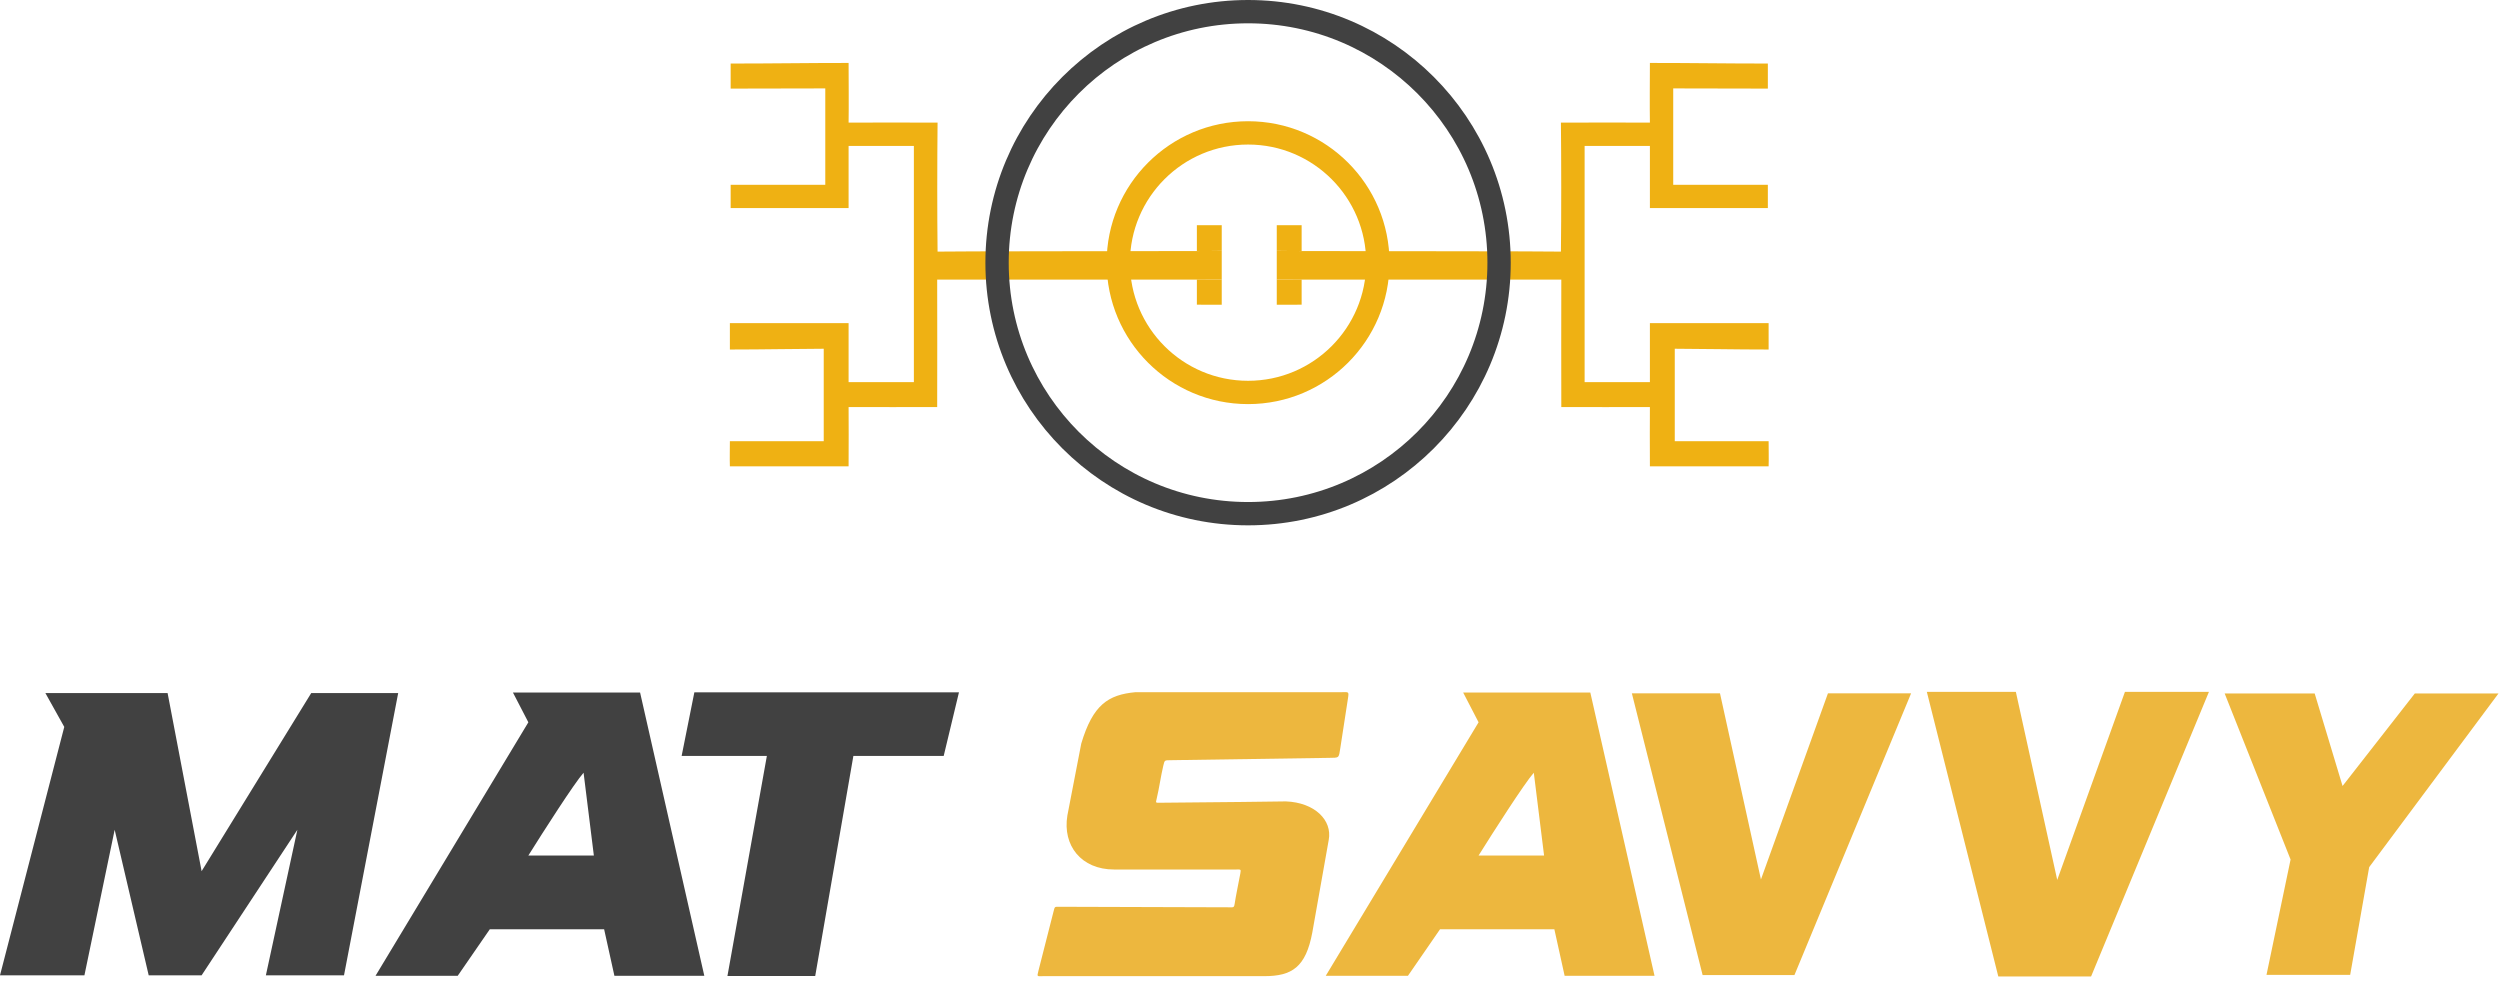
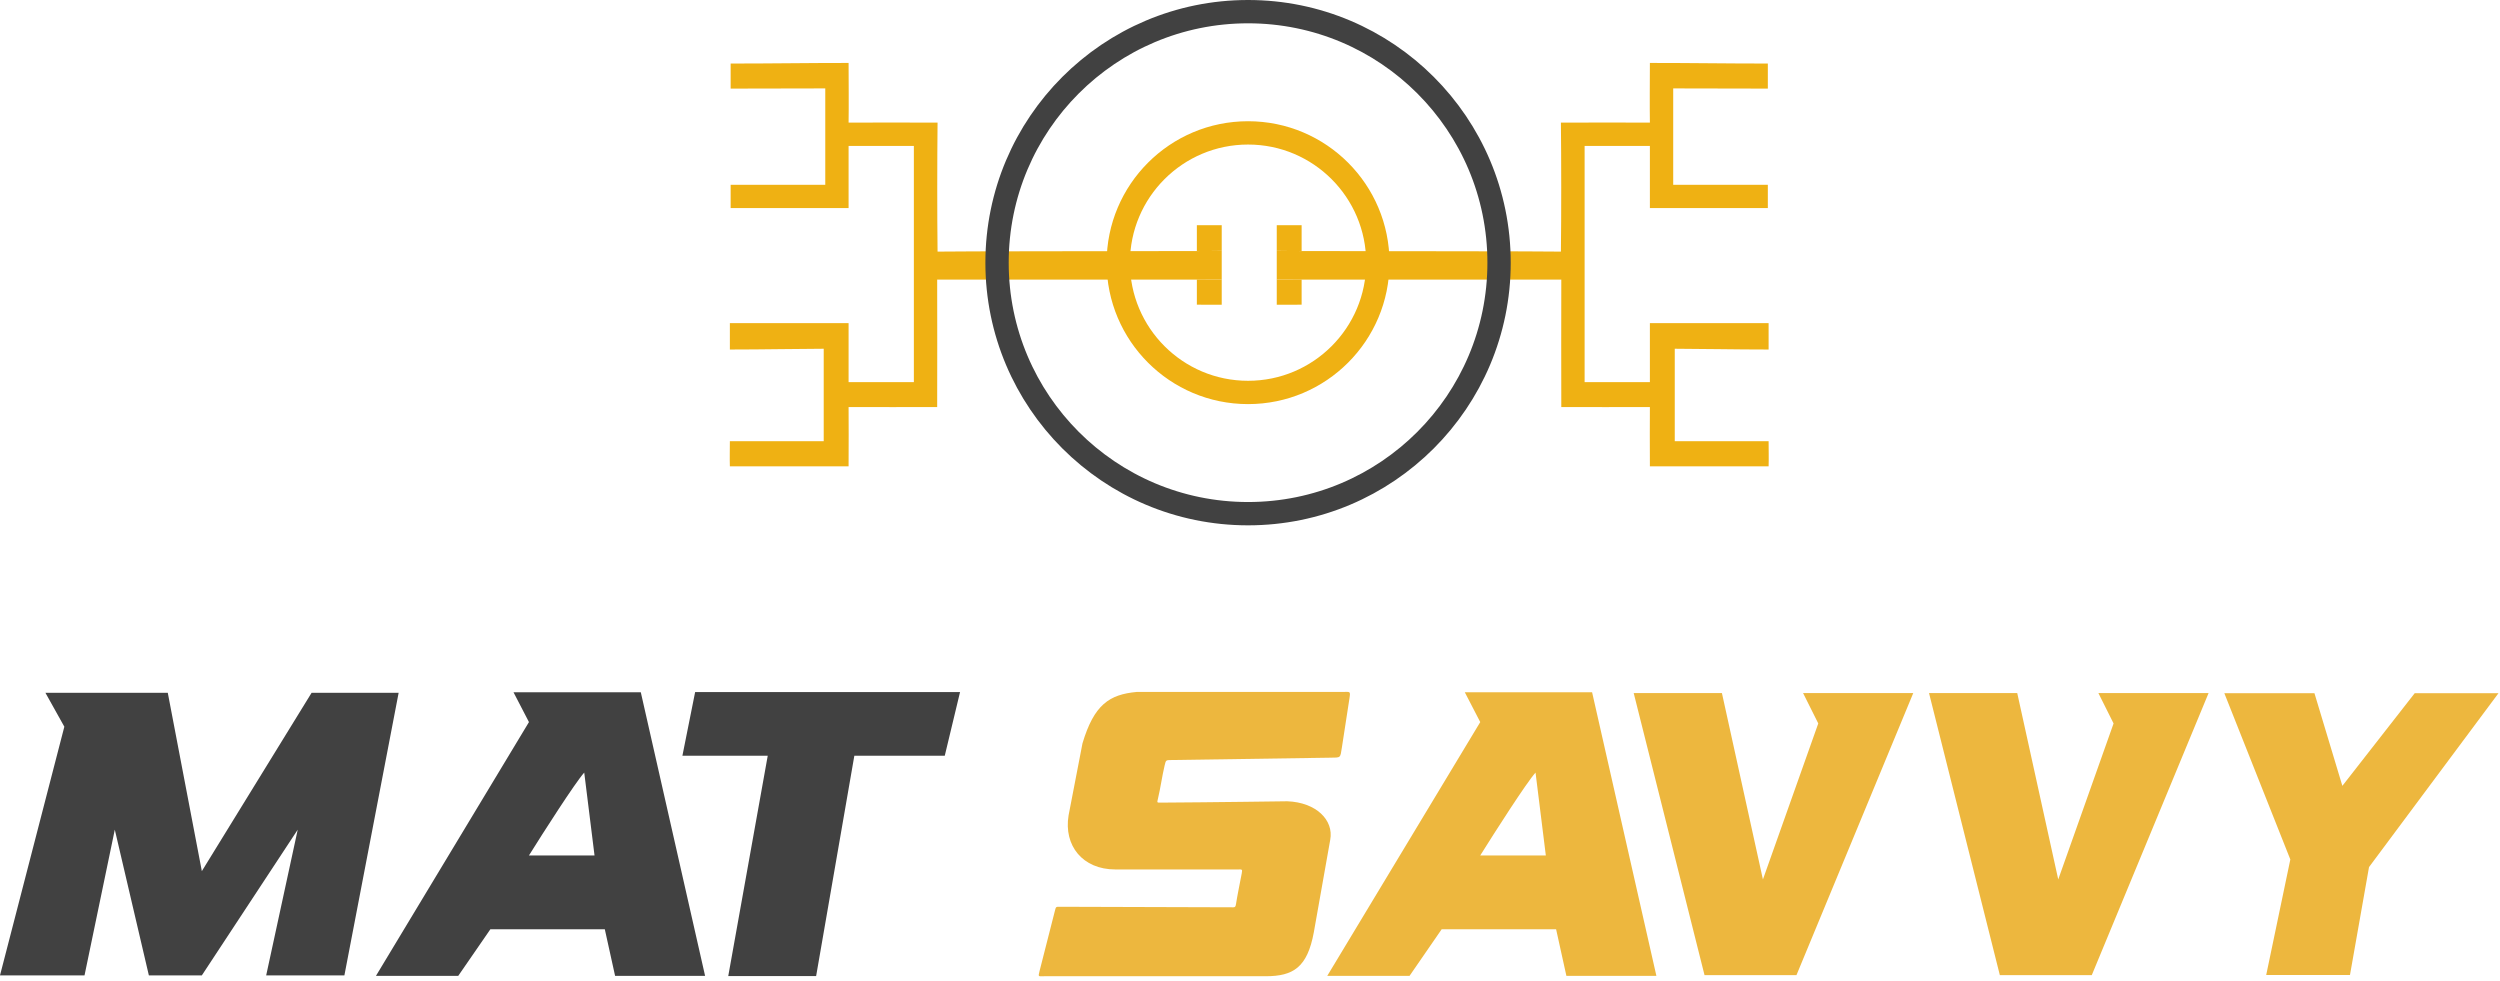
<svg xmlns="http://www.w3.org/2000/svg" width="477" height="187" viewBox="0 0 477 187" fill="none">
-   <path d="M157.167 84.186L157.167 66.541C151.587 66.554 145.785 66.689 139.261 66.689V61.648H161.912C161.919 64.648 161.912 69.951 161.912 72.917H174.367V27.841H161.912L161.912 39.703H139.409C139.397 38.704 139.409 35.996 139.409 35.255C146.378 35.255 150.467 35.239 157.464 35.255V16.869C154.038 16.877 142.671 16.905 139.409 16.905V12.124C147.86 12.124 153.417 12.01 161.912 12.01C161.921 14.442 161.963 20.866 161.912 23.393C165.117 23.36 174.144 23.393 178.889 23.393C178.815 30.362 178.804 41.161 178.889 48.007C182.806 47.927 212.979 47.946 228.362 47.9C231.813 47.89 232.201 47.877 233.107 47.858V53.344C229.186 53.331 181.336 53.344 178.815 53.344C178.854 62.323 178.815 68.765 178.815 77.662C173.182 77.662 167.547 77.7 161.912 77.662C161.955 80.508 161.912 85.016 161.912 88.977H139.261C139.212 87.689 139.261 85.52 139.261 84.186C145.043 84.186 151.85 84.16 157.167 84.186Z" fill="#EFB113" />
-   <path d="M233.107 47.858V42.965H228.362V47.9C231.813 47.89 232.201 47.877 233.107 47.858Z" fill="#EFB113" />
-   <path d="M228.362 53.34V58.136L233.107 58.141V53.344L228.362 53.34Z" fill="#EFB113" />
-   <path d="M319.546 84.186L319.546 66.541C325.126 66.554 330.929 66.689 337.453 66.689V61.648H314.801C314.795 64.648 314.801 69.951 314.801 72.917H302.346V27.841H314.801L314.801 39.703H337.305C337.316 38.704 337.305 35.996 337.305 35.255C330.336 35.255 326.246 35.239 319.25 35.255V16.869C322.676 16.877 334.043 16.905 337.305 16.905V12.124C328.853 12.124 323.296 12.01 314.801 12.01C314.792 14.442 314.751 20.866 314.801 23.393C311.597 23.36 302.569 23.393 297.824 23.393C297.898 30.362 297.909 41.161 297.824 48.007C293.908 47.927 263.734 47.946 248.352 47.9C244.901 47.89 244.512 47.877 243.607 47.858V53.344C247.528 53.331 295.377 53.344 297.898 53.344C297.859 62.323 297.898 68.765 297.898 77.662C303.531 77.662 309.166 77.7 314.801 77.662C314.759 80.508 314.801 85.016 314.801 88.977H337.453C337.502 87.689 337.453 85.52 337.453 84.186C331.67 84.186 324.863 84.16 319.546 84.186Z" fill="#EFB113" />
-   <path d="M243.607 47.858V42.965H248.352V47.9C244.901 47.89 244.512 47.877 243.607 47.858Z" fill="#EFB113" />
-   <path d="M248.352 53.34V58.136L243.607 58.141V53.344L248.352 53.34Z" fill="#EFB113" />
-   <circle cx="238.131" cy="50.117" r="24.762" stroke="#EFB113" stroke-width="4.448" />
-   <circle cx="238.131" cy="50.117" r="47.893" stroke="#414141" stroke-width="4.448" />
-   <path d="M8.655 132.232H31.977L38.468 166.221L59.386 132.232H75.975L65.637 186.088H50.73L56.741 158.322L38.468 186.088H28.37L21.879 158.322L16.109 186.088H0L12.262 138.695L8.655 132.232Z" fill="#414141" />
-   <path fill-rule="evenodd" clip-rule="evenodd" d="M71.65 186.182L100.81 137.814L97.87 132.138H122.129L134.381 186.182H117.228L115.267 177.298H93.459L87.333 186.182H71.65ZM100.81 163.232C103.587 158.79 109.583 149.412 111.347 147.438L113.307 163.232H100.81Z" fill="#414141" />
-   <path d="M132.483 132.096L130.056 144.232H146.318L138.794 186.224H155.542L162.824 144.232H180.057L182.97 132.096H132.483Z" fill="#414141" />
-   <path d="M255.735 142.711C256.205 139.659 256.869 135.352 257.189 133.277C257.408 131.856 257.31 132.068 255.924 132.068H216.662C211.417 132.552 208.515 134.487 206.304 141.874L203.654 155.604C202.71 161.336 206.304 165.901 212.567 165.901H235.848C236.71 165.901 236.822 165.791 236.656 166.657C236.331 168.35 235.744 171.253 235.57 172.462C235.488 173.038 235.364 173.115 235.043 173.115C231.451 173.115 207.353 173.032 202.226 173.014C201.196 173.01 201.267 172.924 201.015 173.913C199.882 178.36 199.247 180.853 198.114 185.3C197.82 186.452 197.9 186.249 199.081 186.249C215.543 186.249 241.235 186.249 241.235 186.249C246.49 186.249 249.151 184.556 250.389 177.914L253.521 160.262C254.231 156.498 250.844 153.112 245.33 152.907C245.33 152.907 230.768 153.112 221.335 153.163C220.466 153.168 220.495 153.231 220.696 152.386C221.188 150.308 221.465 148.175 221.958 146.097C222.21 145.033 222.196 145.062 223.27 145.046C223.27 145.046 243.015 144.755 253.521 144.6C255.552 144.57 255.426 144.715 255.735 142.711Z" fill="#EDB73E" />
-   <path fill-rule="evenodd" clip-rule="evenodd" d="M252.954 186.182L282.113 137.814L279.173 132.138H303.432L315.684 186.182H298.531L296.571 177.298H274.762L268.636 186.182H252.954ZM282.113 163.232C284.89 158.79 290.886 149.412 292.65 147.438L294.61 163.232H282.113Z" fill="#EDB73E" />
-   <path d="M311.359 132.282H328.172L335.987 167.804L348.775 132.282H364.641L342.381 186.038H324.857L311.359 132.282Z" fill="#EDB73E" />
-   <path d="M367.641 132.009H384.625L392.519 167.891L405.437 132.009H421.464L398.978 186.311H381.276L367.641 132.009Z" fill="#EDB73E" />
-   <path d="M446.961 149.968L441.639 132.31H424.464L437.043 163.998L432.447 186.01H448.412L452.04 165.449L476.714 132.31H460.749L446.961 149.968Z" fill="#EDB73E" />
+   <path d="M157.165 84.186L157.165 66.541C151.585 66.554 145.783 66.689 139.259 66.689V61.648H161.91C161.917 64.648 161.91 69.951 161.91 72.917H174.365V27.841H161.91L161.91 39.703H139.407C139.395 38.704 139.407 35.996 139.407 35.255C146.376 35.255 150.465 35.239 157.462 35.255V16.869C154.036 16.877 142.669 16.905 139.407 16.905V12.124C147.858 12.124 153.415 12.01 161.91 12.01C161.919 14.442 161.961 20.866 161.91 23.393C165.115 23.36 174.142 23.393 178.887 23.393C178.813 30.362 178.802 41.161 178.887 48.007C182.804 47.927 212.977 47.946 228.36 47.9C231.811 47.89 232.199 47.877 233.105 47.858V53.344C229.184 53.331 181.334 53.344 178.813 53.344C178.852 62.323 178.813 68.765 178.813 77.662C173.18 77.662 167.545 77.7 161.91 77.662C161.953 80.508 161.91 85.016 161.91 88.977H139.259C139.21 87.689 139.259 85.52 139.259 84.186C145.041 84.186 151.848 84.16 157.165 84.186Z" fill="#EFB113" />
+   <path d="M233.105 47.858V42.965H228.36V47.9C231.811 47.89 232.199 47.877 233.105 47.858Z" fill="#EFB113" />
+   <path d="M228.36 53.34V58.136L233.105 58.141V53.344L228.36 53.34Z" fill="#EFB113" />
+   <path d="M319.544 84.186L319.544 66.541C325.124 66.554 330.927 66.689 337.451 66.689V61.648H314.799C314.793 64.648 314.799 69.951 314.799 72.917H302.344V27.841H314.799L314.799 39.703H337.303C337.314 38.704 337.303 35.996 337.303 35.255C330.334 35.255 326.244 35.239 319.248 35.255V16.869C322.674 16.877 334.041 16.905 337.303 16.905V12.124C328.851 12.124 323.294 12.01 314.799 12.01C314.79 14.442 314.749 20.866 314.799 23.393C311.595 23.36 302.567 23.393 297.822 23.393C297.896 30.362 297.908 41.161 297.822 48.007C293.906 47.927 263.732 47.946 248.35 47.9C244.899 47.89 244.51 47.877 243.605 47.858V53.344C247.526 53.331 295.375 53.344 297.896 53.344C297.857 62.323 297.896 68.765 297.896 77.662C303.529 77.662 309.164 77.7 314.799 77.662C314.757 80.508 314.799 85.016 314.799 88.977H337.451C337.5 87.689 337.451 85.52 337.451 84.186C331.668 84.186 324.861 84.16 319.544 84.186Z" fill="#EFB113" />
+   <path d="M243.605 47.858V42.965H248.35V47.9C244.899 47.89 244.51 47.877 243.605 47.858Z" fill="#EFB113" />
+   <path d="M248.35 53.34V58.136L243.605 58.141V53.344L248.35 53.34Z" fill="#EFB113" />
+   <circle cx="238.129" cy="50.117" r="24.762" stroke="#EFB113" stroke-width="4.448" />
+   <circle cx="238.129" cy="50.117" r="47.893" stroke="#414141" stroke-width="4.448" />
+   <path d="M8.665 132.185H32.013L38.512 166.212L59.453 132.185H76.061L65.711 186.101H50.788L56.805 158.304L38.512 186.101H28.402L21.904 158.304L16.127 186.101H0L12.276 138.655L8.665 132.185Z" fill="#414141" />
+   <path fill-rule="evenodd" clip-rule="evenodd" d="M71.731 186.196L100.924 137.773L97.98 132.09H122.266L134.532 186.196H117.36L115.397 177.302H93.564L87.431 186.196H71.731ZM100.924 163.22C103.704 158.772 109.706 149.384 111.472 147.408L113.435 163.22H100.924Z" fill="#414141" />
+   <path d="M132.632 132.048L130.202 144.198H146.483L138.95 186.237H155.717L163.007 144.198H180.26L183.176 132.048H132.632Z" fill="#414141" />
+   <path d="M256.023 142.675C256.494 139.62 257.158 135.308 257.479 133.231C257.698 131.808 257.6 132.02 256.212 132.02H216.907C211.656 132.505 208.75 134.442 206.536 141.838L203.883 155.583C202.938 161.321 206.536 165.891 212.807 165.891H236.113C236.976 165.891 237.089 165.782 236.923 166.649C236.598 168.344 236.009 171.25 235.836 172.46C235.753 173.037 235.629 173.114 235.308 173.114C231.712 173.114 207.587 173.031 202.454 173.013C201.422 173.009 201.493 172.923 201.241 173.913C200.107 178.365 199.471 180.861 198.337 185.313C198.043 186.466 198.123 186.263 199.306 186.263C215.786 186.263 241.507 186.263 241.507 186.263C246.768 186.263 249.432 184.568 250.671 177.918L253.806 160.246C254.517 156.478 251.127 153.088 245.606 152.883C245.606 152.883 231.028 153.088 221.584 153.14C220.715 153.144 220.744 153.208 220.944 152.361C221.438 150.281 221.714 148.146 222.208 146.065C222.461 145 222.447 145.029 223.521 145.013C223.521 145.013 243.289 144.722 253.806 144.566C255.84 144.536 255.714 144.682 256.023 142.675Z" fill="#EDB73E" />
+   <path fill-rule="evenodd" clip-rule="evenodd" d="M253.239 186.196L282.431 137.773L279.488 132.09H303.774L316.04 186.196H298.868L296.905 177.302H275.072L268.939 186.196H253.239ZM282.431 163.22C285.212 158.772 291.214 149.384 292.98 147.408L294.943 163.22H282.431Z" fill="#EDB73E" />
+   <path d="M311.71 132.235H328.542L336.366 167.797L346.924 138.035L344.024 132.235H349.168H365.052L342.767 186.051H325.223L311.71 132.235Z" fill="#EDB73E" />
+   <path d="M368.056 132.235H384.888L392.712 167.797L403.27 138.035L400.37 132.235H405.514H421.398L399.113 186.051H381.569L368.056 132.235Z" fill="#EDB73E" />
+   <path d="M446.923 149.941L441.596 132.263H424.402L436.995 163.987L432.393 186.024H448.376L452.009 165.44L476.71 132.263H460.727L446.923 149.941Z" fill="#EDB73E" />
</svg>
